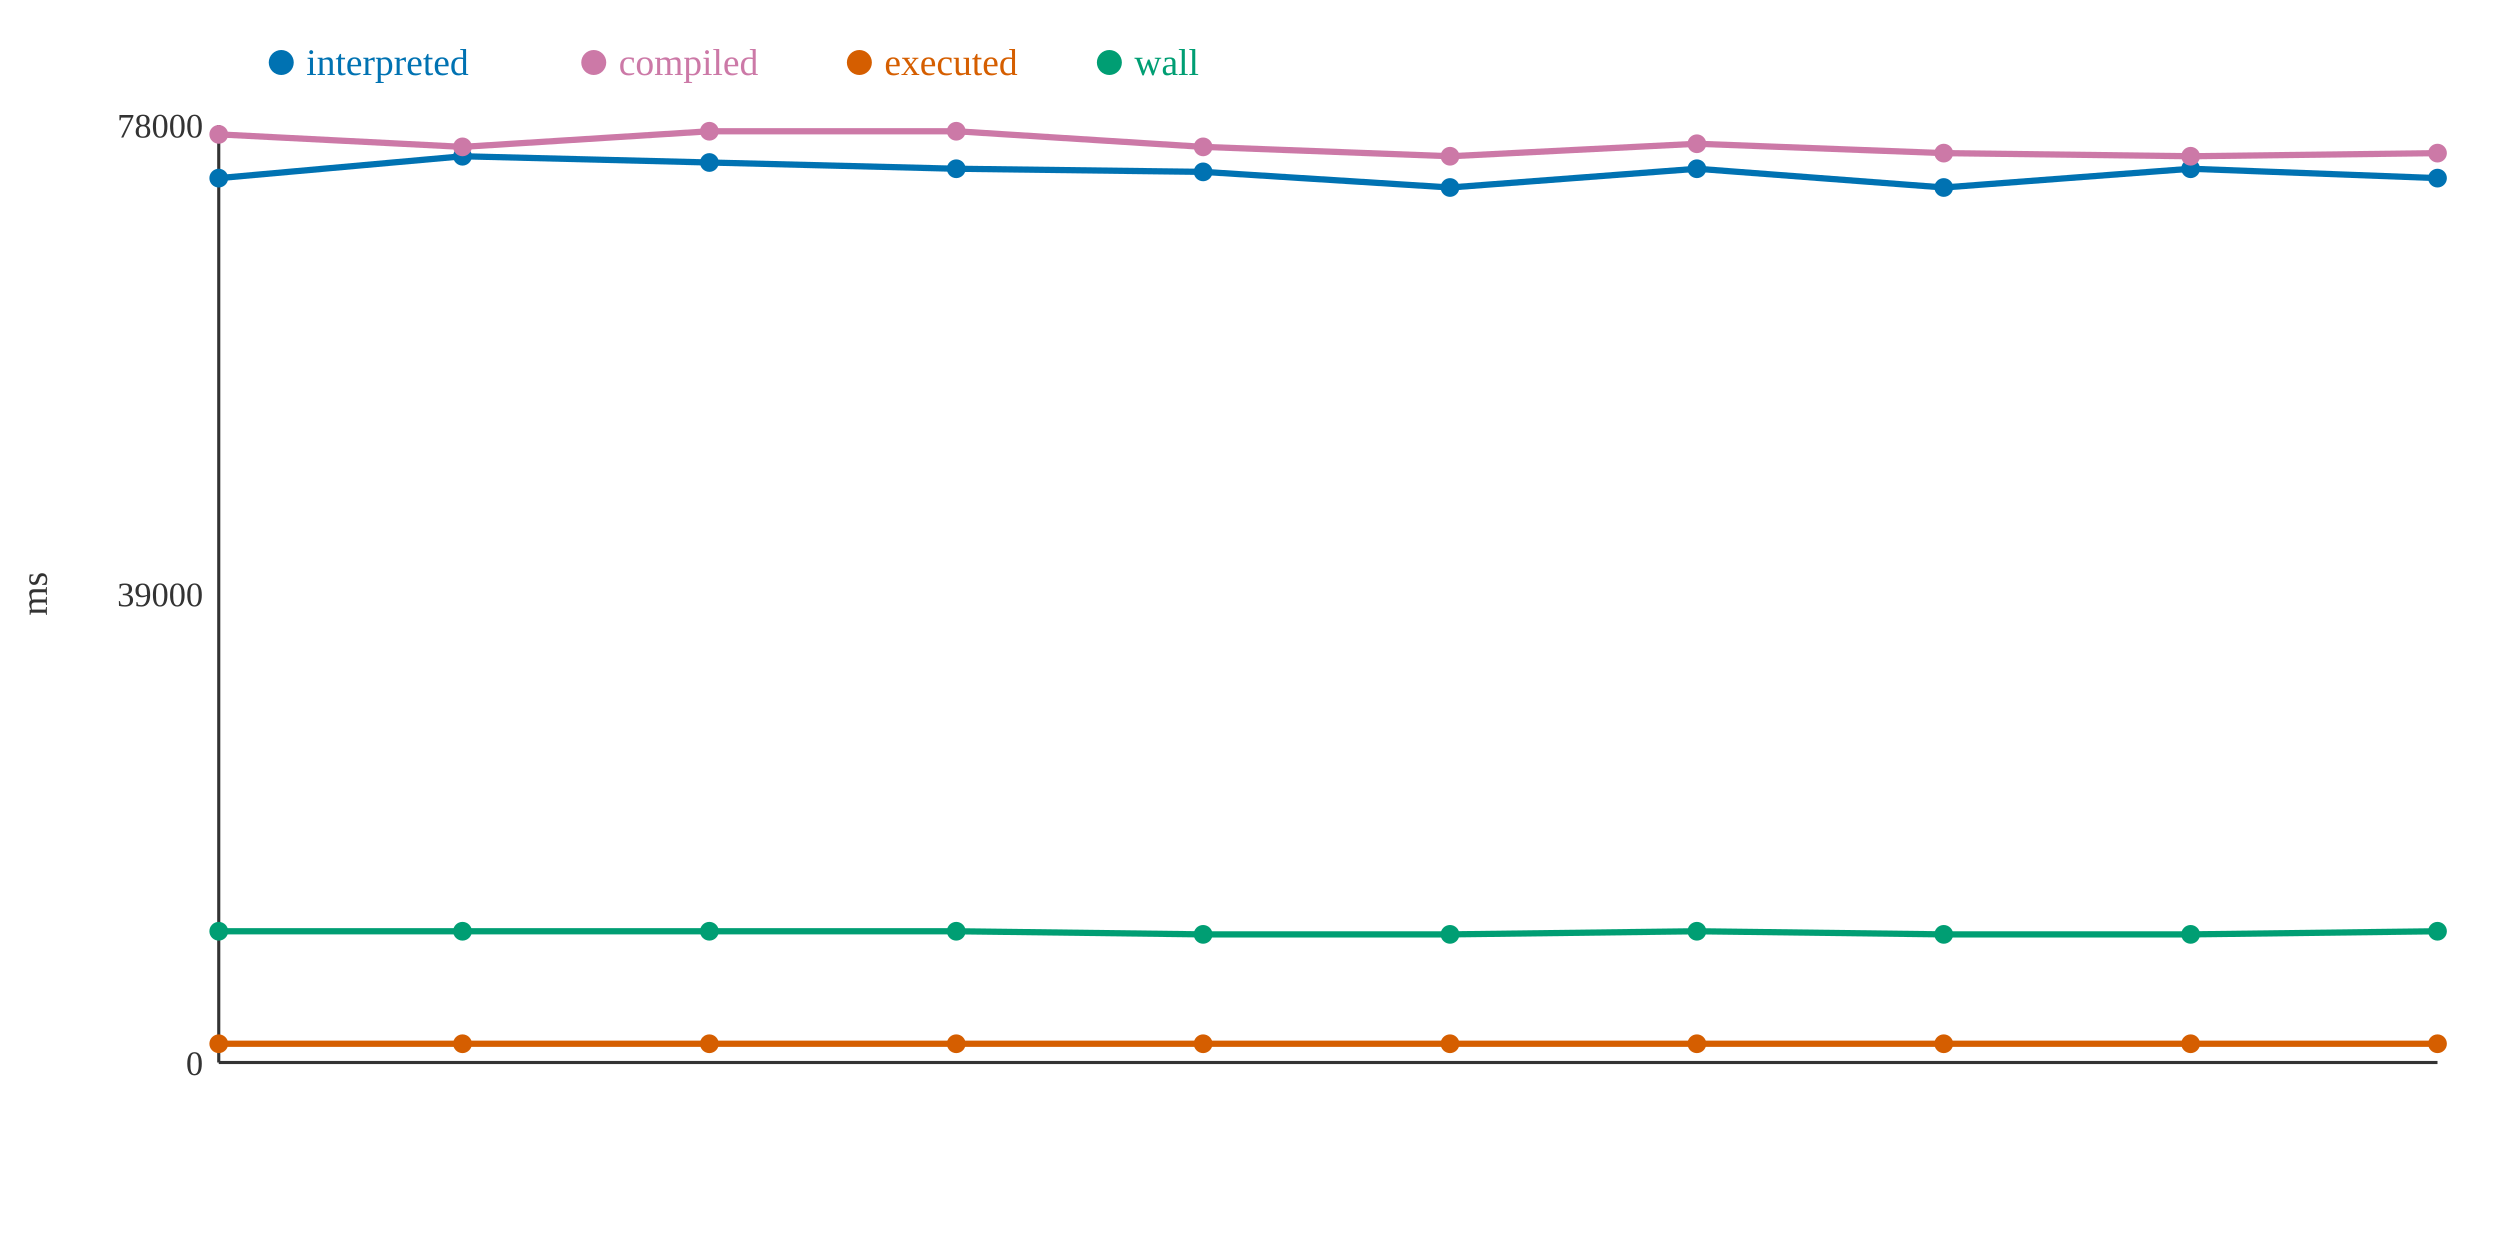
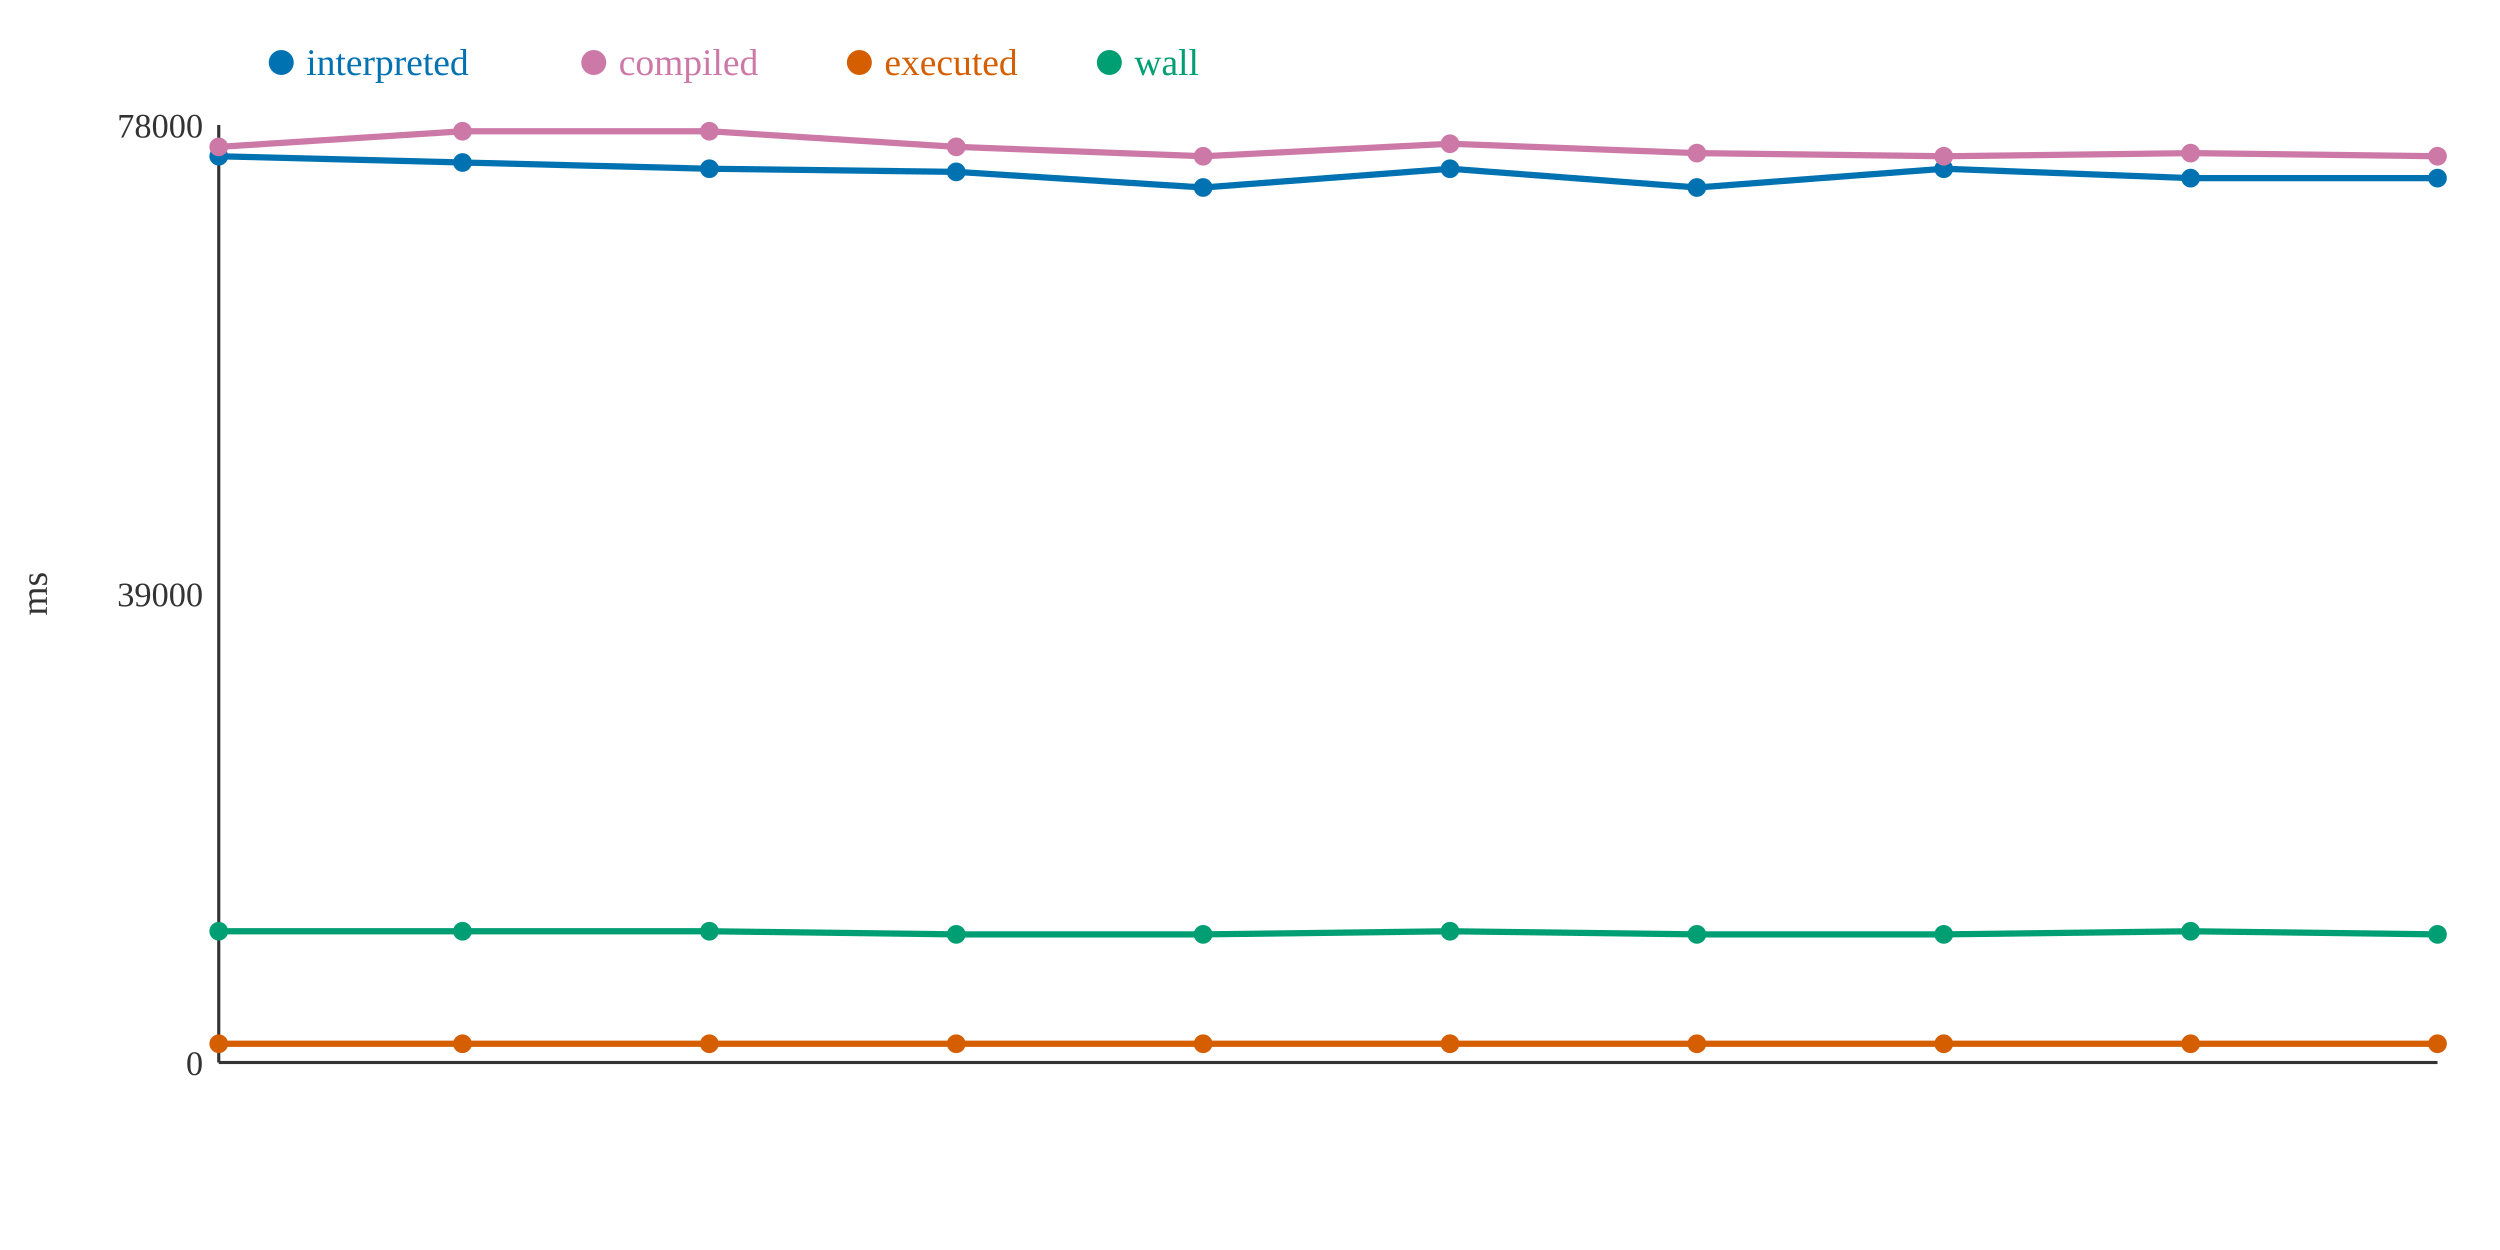
<svg xmlns="http://www.w3.org/2000/svg" width="800" height="400">
  <rect width="800" height="400" fill="white" />
  <line x1="70" y1="40" x2="70" y2="340" stroke="#333" stroke-width="1" />
  <line x1="70" y1="340" x2="780" y2="340" stroke="#333" stroke-width="1" />
  <text x="65" y="344" text-anchor="end" font-size="11" fill="#333">0</text>
  <text x="65" y="194" text-anchor="end" font-size="11" fill="#333">39000</text>
  <text x="65" y="44" text-anchor="end" font-size="11" fill="#333">78000</text>
  <text x="15" y="190" text-anchor="middle" font-size="12" fill="#333" transform="rotate(-90 15 190)">ms</text>
-   <polyline points="70,57 148,50 227,52 306,54 385,55 464,60 543,54 622,60 701,54 780,57" fill="none" stroke="#0072B2" stroke-width="2" />
-   <polyline points="70,43 148,47 227,42 306,42 385,47 464,50 543,46 622,49 701,50 780,49" fill="none" stroke="#CC79A7" stroke-width="2" />
+   <polyline points="70,50 148,52 227,54 306,55 385,60 464,54 543,60 622,54 701,57 780,57" fill="none" stroke="#0072B2" stroke-width="2" />
+   <polyline points="70,47 148,42 227,42 306,47 385,50 464,46 543,49 622,50 701,49 780,50" fill="none" stroke="#CC79A7" stroke-width="2" />
  <polyline points="70,334 148,334 227,334 306,334 385,334 464,334 543,334 622,334 701,334 780,334" fill="none" stroke="#D55E00" stroke-width="2" />
-   <polyline points="70,298 148,298 227,298 306,298 385,299 464,299 543,298 622,299 701,299 780,298" fill="none" stroke="#009E73" stroke-width="2" />
-   <circle cx="70" cy="57" r="3" fill="#0072B2" />
-   <circle cx="70" cy="43" r="3" fill="#CC79A7" />
+   <polyline points="70,298 148,298 227,298 306,299 385,299 464,298 543,299 622,299 701,298 780,299" fill="none" stroke="#009E73" stroke-width="2" />
+   <circle cx="70" cy="50" r="3" fill="#0072B2" />
+   <circle cx="70" cy="47" r="3" fill="#CC79A7" />
  <circle cx="70" cy="334" r="3" fill="#D55E00" />
  <circle cx="70" cy="298" r="3" fill="#009E73" />
-   <circle cx="148" cy="50" r="3" fill="#0072B2" />
-   <circle cx="148" cy="47" r="3" fill="#CC79A7" />
+   <circle cx="148" cy="52" r="3" fill="#0072B2" />
+   <circle cx="148" cy="42" r="3" fill="#CC79A7" />
  <circle cx="148" cy="334" r="3" fill="#D55E00" />
  <circle cx="148" cy="298" r="3" fill="#009E73" />
-   <circle cx="227" cy="52" r="3" fill="#0072B2" />
+   <circle cx="227" cy="54" r="3" fill="#0072B2" />
  <circle cx="227" cy="42" r="3" fill="#CC79A7" />
  <circle cx="227" cy="334" r="3" fill="#D55E00" />
  <circle cx="227" cy="298" r="3" fill="#009E73" />
-   <circle cx="306" cy="54" r="3" fill="#0072B2" />
-   <circle cx="306" cy="42" r="3" fill="#CC79A7" />
+   <circle cx="306" cy="55" r="3" fill="#0072B2" />
+   <circle cx="306" cy="47" r="3" fill="#CC79A7" />
  <circle cx="306" cy="334" r="3" fill="#D55E00" />
-   <circle cx="306" cy="298" r="3" fill="#009E73" />
-   <circle cx="385" cy="55" r="3" fill="#0072B2" />
-   <circle cx="385" cy="47" r="3" fill="#CC79A7" />
+   <circle cx="306" cy="299" r="3" fill="#009E73" />
+   <circle cx="385" cy="60" r="3" fill="#0072B2" />
+   <circle cx="385" cy="50" r="3" fill="#CC79A7" />
  <circle cx="385" cy="334" r="3" fill="#D55E00" />
  <circle cx="385" cy="299" r="3" fill="#009E73" />
-   <circle cx="464" cy="60" r="3" fill="#0072B2" />
-   <circle cx="464" cy="50" r="3" fill="#CC79A7" />
+   <circle cx="464" cy="54" r="3" fill="#0072B2" />
+   <circle cx="464" cy="46" r="3" fill="#CC79A7" />
  <circle cx="464" cy="334" r="3" fill="#D55E00" />
-   <circle cx="464" cy="299" r="3" fill="#009E73" />
-   <circle cx="543" cy="54" r="3" fill="#0072B2" />
-   <circle cx="543" cy="46" r="3" fill="#CC79A7" />
+   <circle cx="464" cy="298" r="3" fill="#009E73" />
+   <circle cx="543" cy="60" r="3" fill="#0072B2" />
+   <circle cx="543" cy="49" r="3" fill="#CC79A7" />
  <circle cx="543" cy="334" r="3" fill="#D55E00" />
-   <circle cx="543" cy="298" r="3" fill="#009E73" />
-   <circle cx="622" cy="60" r="3" fill="#0072B2" />
-   <circle cx="622" cy="49" r="3" fill="#CC79A7" />
+   <circle cx="543" cy="299" r="3" fill="#009E73" />
+   <circle cx="622" cy="54" r="3" fill="#0072B2" />
+   <circle cx="622" cy="50" r="3" fill="#CC79A7" />
  <circle cx="622" cy="334" r="3" fill="#D55E00" />
  <circle cx="622" cy="299" r="3" fill="#009E73" />
-   <circle cx="701" cy="54" r="3" fill="#0072B2" />
-   <circle cx="701" cy="50" r="3" fill="#CC79A7" />
+   <circle cx="701" cy="57" r="3" fill="#0072B2" />
+   <circle cx="701" cy="49" r="3" fill="#CC79A7" />
  <circle cx="701" cy="334" r="3" fill="#D55E00" />
-   <circle cx="701" cy="299" r="3" fill="#009E73" />
+   <circle cx="701" cy="298" r="3" fill="#009E73" />
  <circle cx="780" cy="57" r="3" fill="#0072B2" />
-   <circle cx="780" cy="49" r="3" fill="#CC79A7" />
+   <circle cx="780" cy="50" r="3" fill="#CC79A7" />
  <circle cx="780" cy="334" r="3" fill="#D55E00" />
-   <circle cx="780" cy="298" r="3" fill="#009E73" />
+   <circle cx="780" cy="299" r="3" fill="#009E73" />
  <circle cx="90" cy="20" r="4" fill="#0072B2" />
  <text x="98" y="24" text-anchor="start" font-size="12" fill="#0072B2">interpreted</text>
  <circle cx="190" cy="20" r="4" fill="#CC79A7" />
  <text x="198" y="24" text-anchor="start" font-size="12" fill="#CC79A7">compiled</text>
  <circle cx="275" cy="20" r="4" fill="#D55E00" />
  <text x="283" y="24" text-anchor="start" font-size="12" fill="#D55E00">executed</text>
  <circle cx="355" cy="20" r="4" fill="#009E73" />
  <text x="363" y="24" text-anchor="start" font-size="12" fill="#009E73">wall</text>
</svg>
